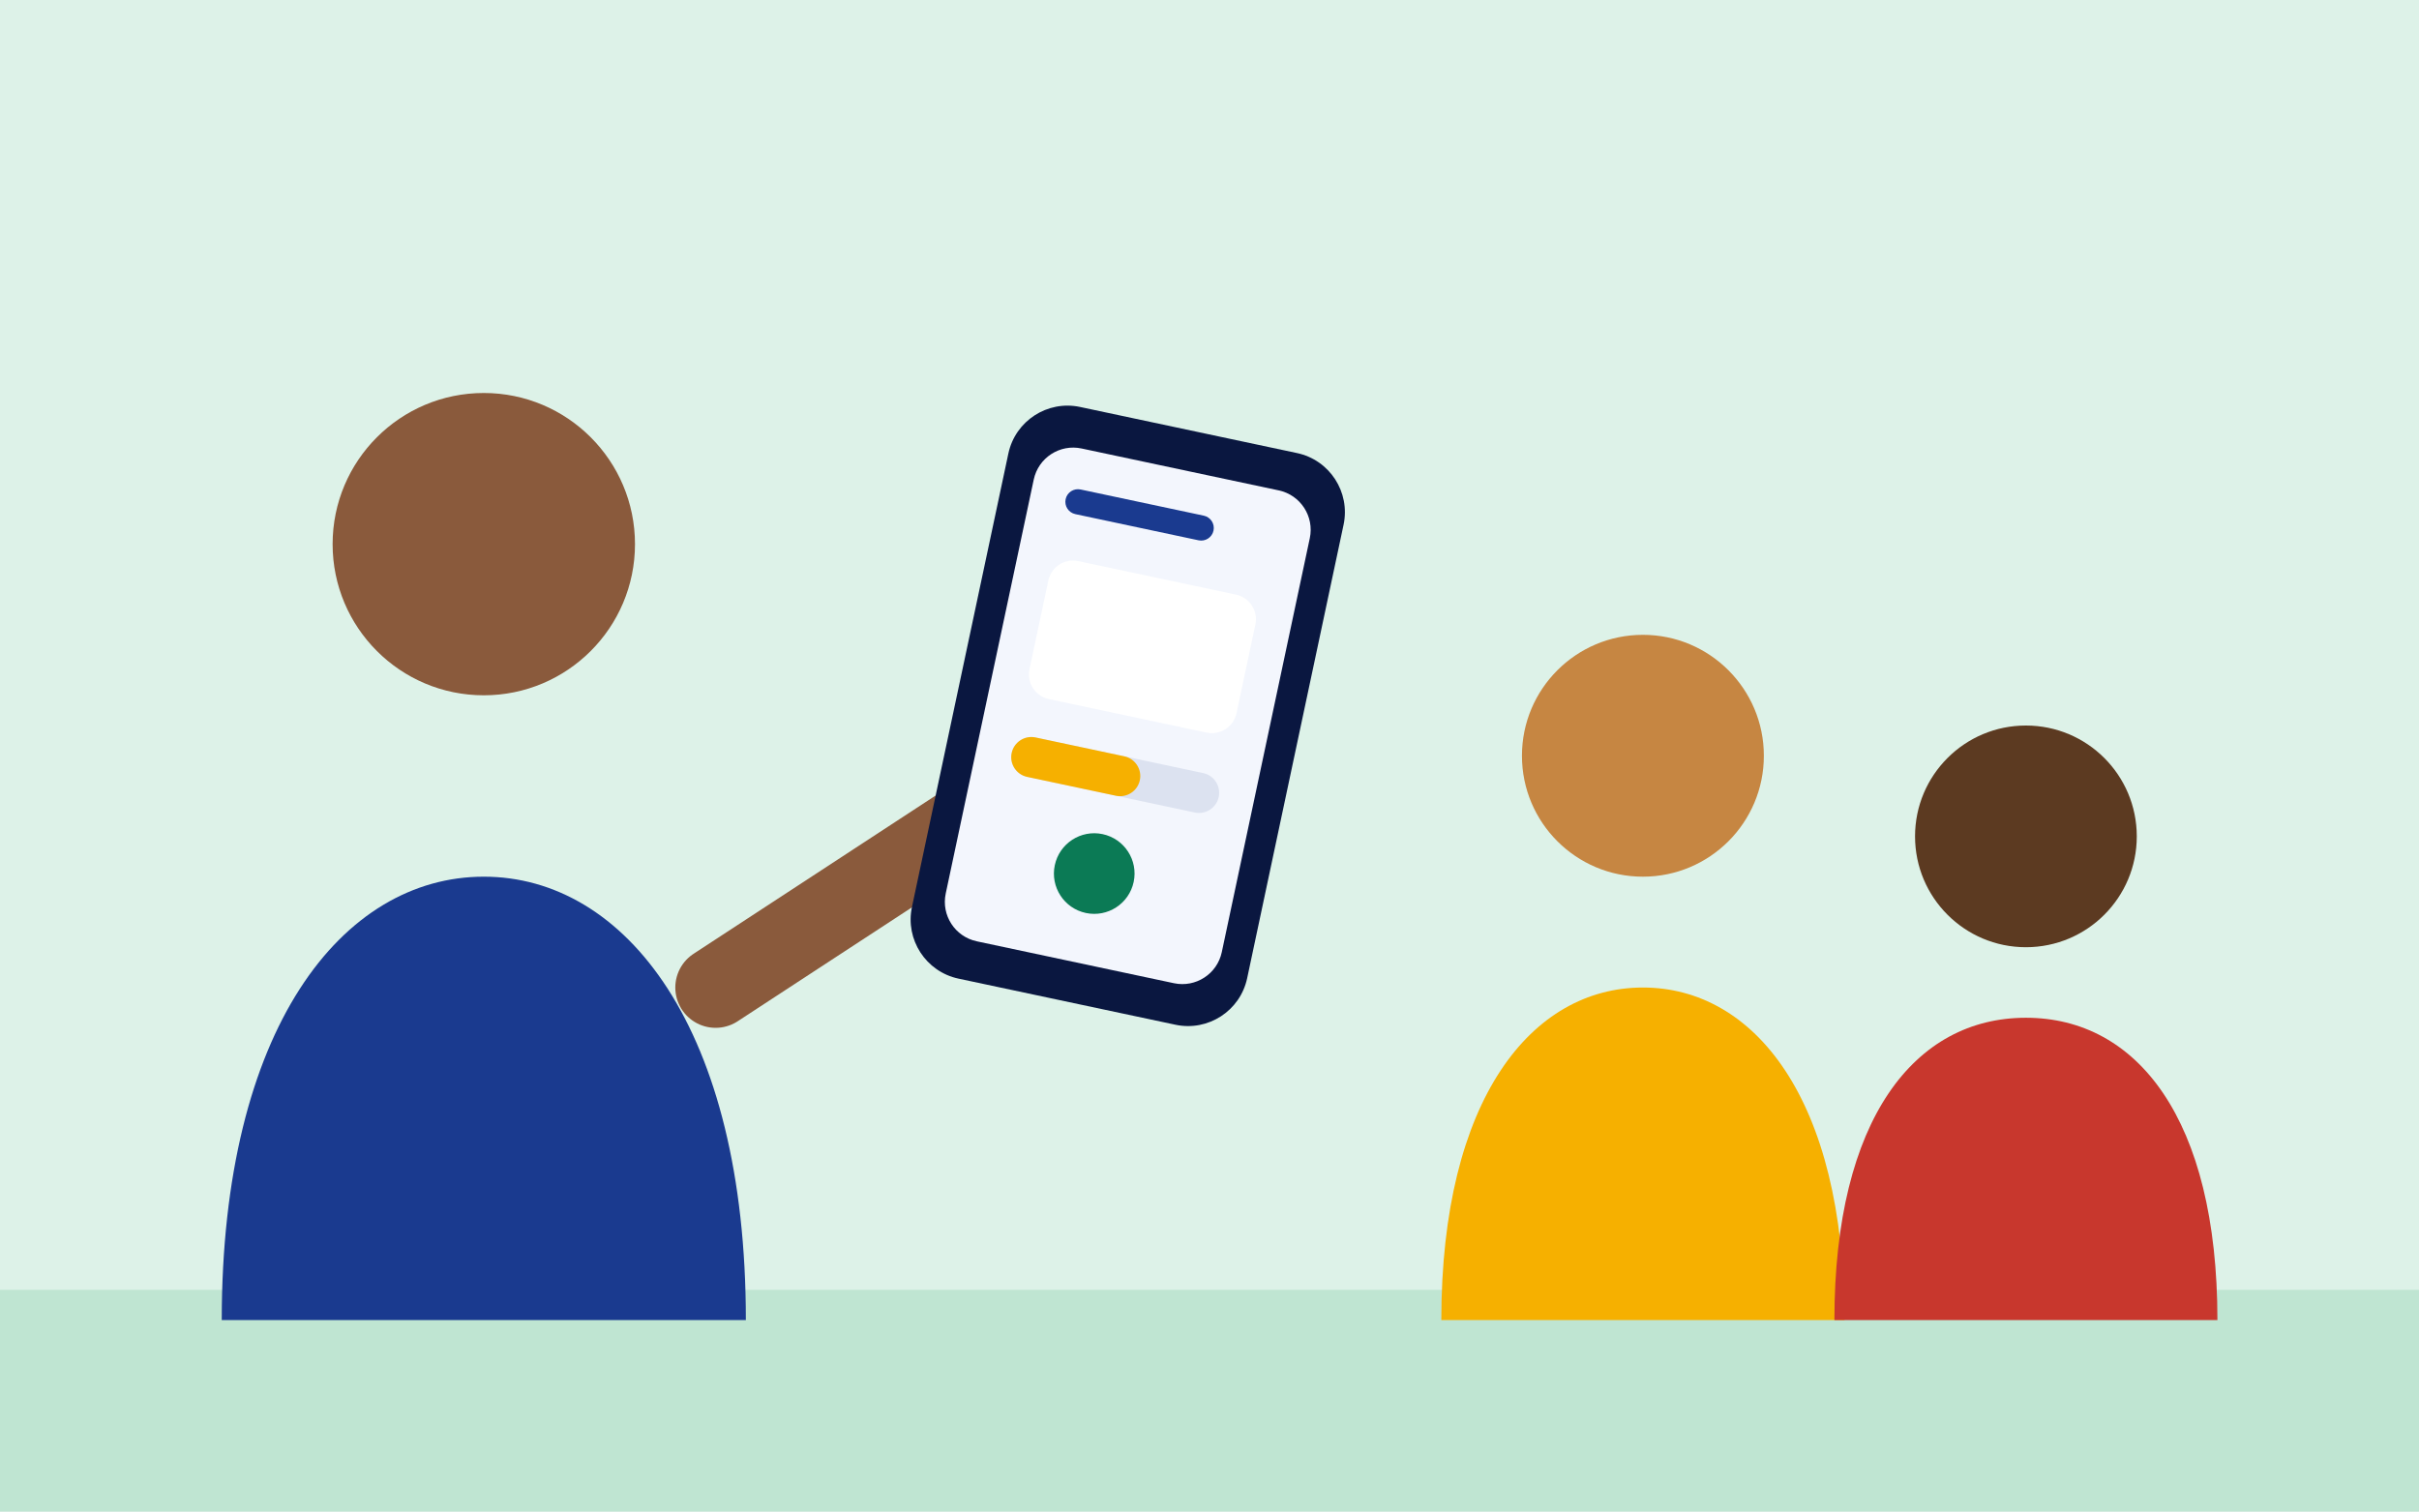
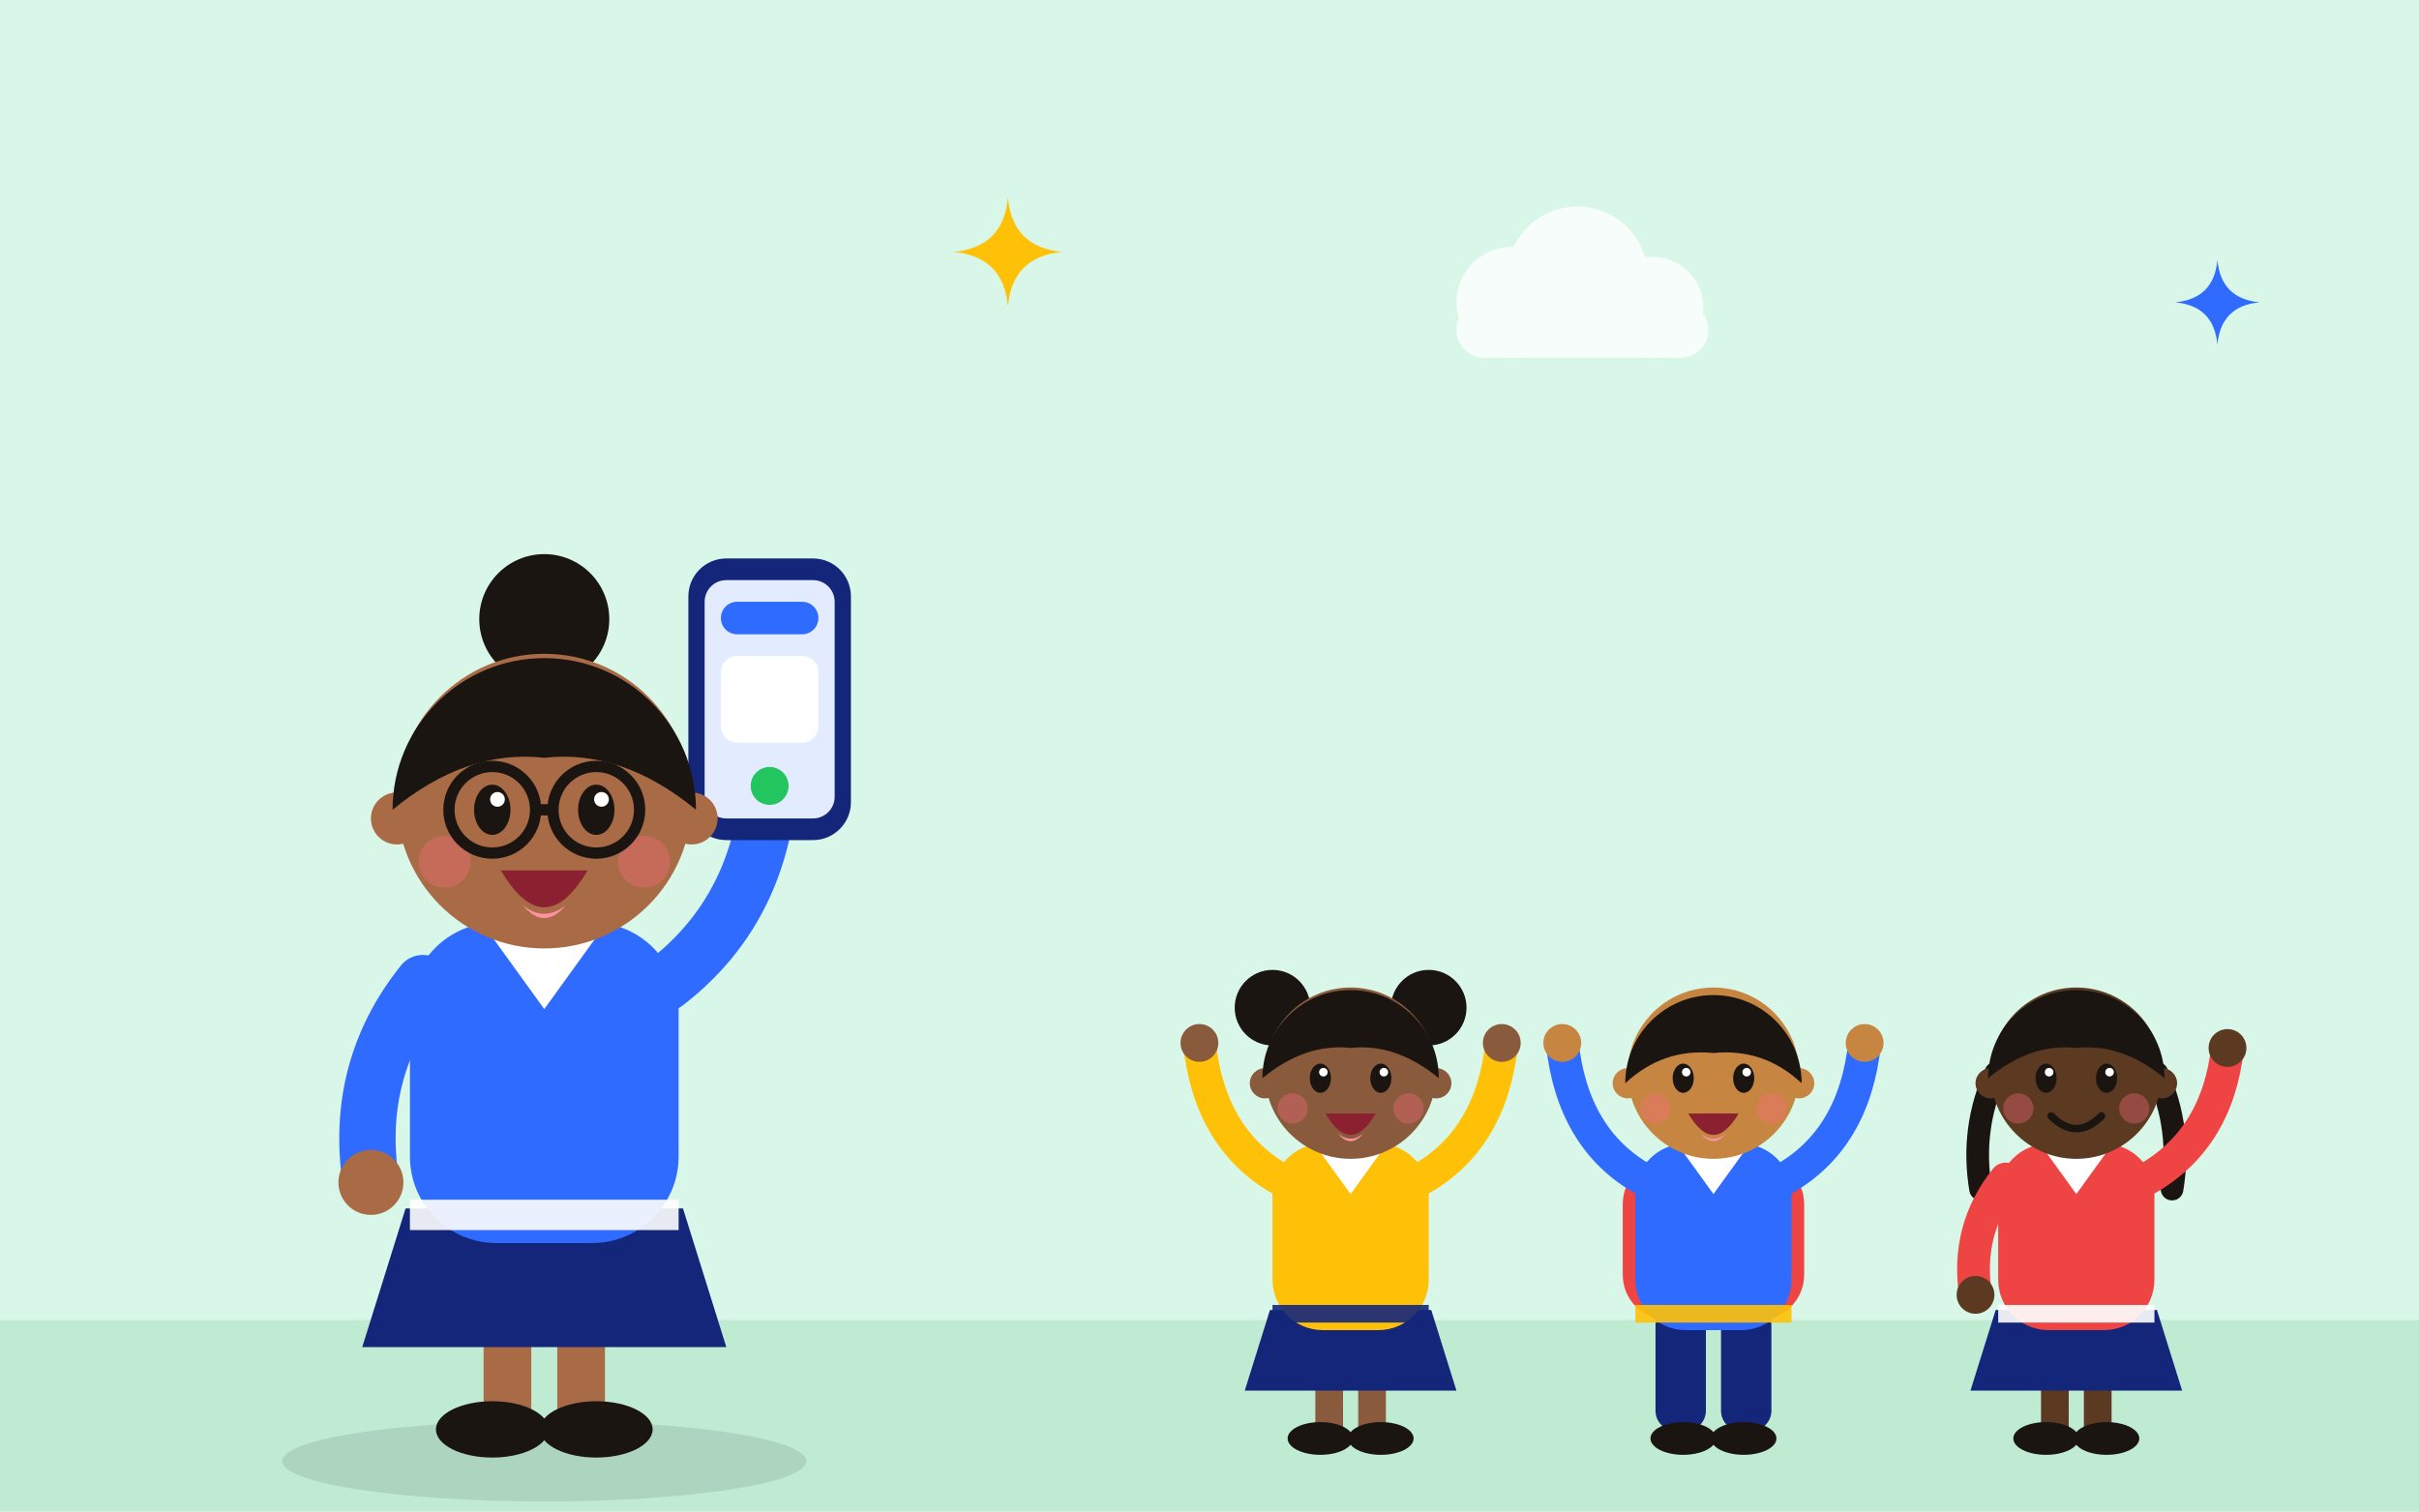
<svg xmlns="http://www.w3.org/2000/svg" viewBox="0 0 480 300" role="img" aria-labelledby="t">
-   <rect width="480" height="300" fill="#DDF2E8" />
-   <rect y="256" width="480" height="44" rx="0" fill="#BFE5D2" />
-   <g>
-     <circle cx="96" cy="108" r="30" fill="#8A5A3C" />
-     <path d="M44 262c0-58 24-88 52-88s52 30 52 88z" fill="#1A3A8F" />
-     <path d="M142 196l52-34" stroke="#8A5A3C" stroke-width="16" stroke-linecap="round" />
-     <g transform="rotate(12 214 140)">
-       <rect x="190" y="82" width="68" height="116" rx="12" fill="#0A1740" />
-       <rect x="196" y="90" width="56" height="100" rx="8" fill="#F3F6FD" />
-       <rect x="203" y="98" width="30" height="5" rx="2.5" fill="#1A3A8F" />
-       <rect x="203" y="112" width="42" height="28" rx="5" fill="#fff" />
-       <rect x="203" y="148" width="42" height="8" rx="4" fill="#DCE2F0" />
-       <rect x="203" y="148" width="26" height="8" rx="4" fill="#F6B000" />
-       <circle cx="224" cy="172" r="8" fill="#0B7A55" />
+   <defs />
+   <rect width="480" height="300" fill="#D9F7E8" />
+   <rect y="262" width="480" height="38" fill="#BFEBD3" />
+   <path transform="translate(200 50) scale(0.9)" d="M0 -12 Q1 -1 12 0 Q1 1 0 12 Q-1 1 -12 0 Q-1 -1 0 -12Z" fill="#FFC107" />
+   <path transform="translate(440 60) scale(0.7)" d="M0 -12 Q1 -1 12 0 Q1 1 0 12 Q-1 1 -12 0 Q-1 -1 0 -12Z" fill="#2F6BFF" />
+   <g transform="translate(300 60) scale(0.5)" fill="#fff" opacity="0.8">
+     <circle cx="0" cy="0" r="22" />
+     <circle cx="26" cy="-10" r="28" />
+     <circle cx="56" cy="2" r="20" />
+     <rect x="-22" y="0" width="100" height="22" rx="11" />
+   </g>
+   <ellipse cx="108" cy="290" rx="52" ry="8" fill="#000" opacity=".1" />
+   <g transform="translate(108 288) scale(0.86)">
+     <circle cx="0" cy="-192" r="15" fill="#1B1512" />
+     <rect x="-14" y="-30" width="11" height="24" fill="#A86B45" />
+     <rect x="3" y="-30" width="11" height="24" fill="#A86B45" />
+     <path d="M-32 -56 L32 -56 L42 -24 L-42 -24Z" fill="#14267A" />
+     <ellipse cx="-12" cy="-5" rx="13" ry="6.5" fill="#1B1512" />
+     <ellipse cx="12" cy="-5" rx="13" ry="6.5" fill="#1B1512" />
+     <rect x="-31" y="-122" width="62" height="74" rx="20" fill="#2F6BFF" />
+     <rect x="-31" y="-58" width="62" height="7" fill="#fff" opacity=".9" />
+     <path d="M-13 -120 L0 -102 L13 -120Z" fill="#fff" />
+     <path d="M-28 -108 Q-44 -88 -40 -62" fill="none" stroke="#2F6BFF" stroke-width="13" stroke-linecap="round" />
+     <circle cx="-40" cy="-62" r="7.5" fill="#A86B45" />
+     <path d="M28 -108 Q54 -128 52 -166" fill="none" stroke="#2F6BFF" stroke-width="13" stroke-linecap="round" />
+     <circle cx="52" cy="-166" r="7.5" fill="#A86B45" />
+     <g transform="translate(52 -166)">
+       <g transform="scale(1.25) translate(0 20)">
+         <rect x="-15" y="-52" width="30" height="52" rx="7" fill="#14267A" />
+         <rect x="-12" y="-48" width="24" height="44" rx="4" fill="#E3ECFF" />
+         <rect x="-9" y="-44" width="18" height="6" rx="3" fill="#2F6BFF" />
+         <rect x="-9" y="-34" width="18" height="16" rx="3" fill="#fff" />
+         <circle cx="0" cy="-10" r="3.5" fill="#22C55E" />
+       </g>
    </g>
+     <circle cx="-34" cy="-146" r="6" fill="#A86B45" />
+     <circle cx="34" cy="-146" r="6" fill="#A86B45" />
+     <circle cx="0" cy="-150" r="34" fill="#A86B45" />
+     <path d="M-35 -148 A35 35 0 0 1 35 -148 Q18 -162 0 -160 Q-18 -162 -35 -148Z" fill="#1B1512" />
+     <ellipse cx="-12" cy="-148" rx="4.2" ry="5.8" fill="#1B1512" />
+     <ellipse cx="12" cy="-148" rx="4.2" ry="5.8" fill="#1B1512" />
+     <circle cx="-10.8" cy="-150.4" r="1.7" fill="#fff" />
+     <circle cx="13.2" cy="-150.4" r="1.7" fill="#fff" />
+     <circle cx="-23" cy="-136" r="6" fill="#FF6B81" opacity=".35" />
+     <circle cx="23" cy="-136" r="6" fill="#FF6B81" opacity=".35" />
+     <path d="M-10 -134 Q0 -117 10 -134Z" fill="#8B2030" />
+     <path d="M-5 -126 Q0 -122 5 -126 Q0 -120 -5 -126Z" fill="#FF8FA3" />
+     <circle cx="-12" cy="-148" r="10" fill="none" stroke="#1B1512" stroke-width="2.6" />
+     <circle cx="12" cy="-148" r="10" fill="none" stroke="#1B1512" stroke-width="2.6" />
+     <path d="M-2 -148 H2" stroke="#1B1512" stroke-width="2.6" />
  </g>
-   <g>
-     <circle cx="326" cy="150" r="24" fill="#C68642" />
-     <path d="M286 262c0-44 18-66 40-66s40 22 40 66z" fill="#F6B000" />
-     <circle cx="402" cy="166" r="22" fill="#5C3A21" />
-     <path d="M364 262c0-40 16-60 38-60s38 20 38 60z" fill="#C8372D" />
-     <circle cx="258" cy="190" r="0" fill="none" />
+   <g transform="translate(268 288) scale(0.5)">
+     <circle cx="-31" cy="-176" r="15" fill="#1B1512" />
+     <circle cx="31" cy="-176" r="15" fill="#1B1512" />
+     <rect x="-14" y="-30" width="11" height="24" fill="#8A5A3C" />
+     <rect x="3" y="-30" width="11" height="24" fill="#8A5A3C" />
+     <path d="M-32 -56 L32 -56 L42 -24 L-42 -24Z" fill="#14267A" />
+     <ellipse cx="-12" cy="-5" rx="13" ry="6.5" fill="#1B1512" />
+     <ellipse cx="12" cy="-5" rx="13" ry="6.5" fill="#1B1512" />
+     <rect x="-31" y="-122" width="62" height="74" rx="20" fill="#FFC107" />
+     <rect x="-31" y="-58" width="62" height="7" fill="#14267A" opacity=".9" />
+     <path d="M-13 -120 L0 -102 L13 -120Z" fill="#fff" />
+     <path d="M-28 -108 Q-56 -124 -60 -162" fill="none" stroke="#FFC107" stroke-width="13" stroke-linecap="round" />
+     <circle cx="-60" cy="-162" r="7.5" fill="#8A5A3C" />
+     <path d="M28 -108 Q56 -124 60 -162" fill="none" stroke="#FFC107" stroke-width="13" stroke-linecap="round" />
+     <circle cx="60" cy="-162" r="7.5" fill="#8A5A3C" />
+     <circle cx="-34" cy="-146" r="6" fill="#8A5A3C" />
+     <circle cx="34" cy="-146" r="6" fill="#8A5A3C" />
+     <circle cx="0" cy="-150" r="34" fill="#8A5A3C" />
+     <path d="M-35 -148 A35 35 0 0 1 35 -148 Q18 -162 0 -160 Q-18 -162 -35 -148Z" fill="#1B1512" />
+     <ellipse cx="-12" cy="-148" rx="4.2" ry="5.8" fill="#1B1512" />
+     <ellipse cx="12" cy="-148" rx="4.2" ry="5.8" fill="#1B1512" />
+     <circle cx="-10.8" cy="-150.4" r="1.7" fill="#fff" />
+     <circle cx="13.2" cy="-150.4" r="1.7" fill="#fff" />
+     <circle cx="-23" cy="-136" r="6" fill="#FF6B81" opacity=".35" />
+     <circle cx="23" cy="-136" r="6" fill="#FF6B81" opacity=".35" />
+     <path d="M-10 -134 Q0 -117 10 -134Z" fill="#8B2030" />
+     <path d="M-5 -126 Q0 -122 5 -126 Q0 -120 -5 -126Z" fill="#FF8FA3" />
+   </g>
+   <g transform="translate(340 288) scale(0.5)">
+     <rect x="-36" y="-116" width="72" height="64" rx="18" fill="#EF4444" />
+     <rect x="-23" y="-58" width="20" height="50" rx="8" fill="#14267A" />
+     <rect x="3" y="-58" width="20" height="50" rx="8" fill="#14267A" />
+     <ellipse cx="-12" cy="-5" rx="13" ry="6.5" fill="#1B1512" />
+     <ellipse cx="12" cy="-5" rx="13" ry="6.5" fill="#1B1512" />
+     <rect x="-31" y="-122" width="62" height="74" rx="20" fill="#2F6BFF" />
+     <rect x="-31" y="-58" width="62" height="7" fill="#FFC107" opacity=".9" />
+     <path d="M-13 -120 L0 -102 L13 -120Z" fill="#fff" />
+     <path d="M-28 -108 Q-56 -124 -60 -162" fill="none" stroke="#2F6BFF" stroke-width="13" stroke-linecap="round" />
+     <circle cx="-60" cy="-162" r="7.5" fill="#C68642" />
+     <path d="M28 -108 Q56 -124 60 -162" fill="none" stroke="#2F6BFF" stroke-width="13" stroke-linecap="round" />
+     <circle cx="60" cy="-162" r="7.5" fill="#C68642" />
+     <circle cx="-34" cy="-146" r="6" fill="#C68642" />
+     <circle cx="34" cy="-146" r="6" fill="#C68642" />
+     <circle cx="0" cy="-150" r="34" fill="#C68642" />
+     <path d="M-35 -146 A35 35 0 0 1 35 -146 Q20 -160 0 -158 Q-20 -160 -35 -146Z" fill="#1B1512" />
+     <ellipse cx="-12" cy="-148" rx="4.2" ry="5.8" fill="#1B1512" />
+     <ellipse cx="12" cy="-148" rx="4.2" ry="5.8" fill="#1B1512" />
+     <circle cx="-10.8" cy="-150.4" r="1.7" fill="#fff" />
+     <circle cx="13.2" cy="-150.4" r="1.7" fill="#fff" />
+     <circle cx="-23" cy="-136" r="6" fill="#FF6B81" opacity=".35" />
+     <circle cx="23" cy="-136" r="6" fill="#FF6B81" opacity=".35" />
+     <path d="M-10 -134 Q0 -117 10 -134Z" fill="#8B2030" />
+     <path d="M-5 -126 Q0 -122 5 -126 Q0 -120 -5 -126Z" fill="#FF8FA3" />
+   </g>
+   <g transform="translate(412 288) scale(0.5)">
+     <path d="M-32 -150 Q-42 -128 -38 -104" stroke="#1B1512" stroke-width="9" fill="none" stroke-linecap="round" />
+     <path d="M32 -150 Q42 -128 38 -104" stroke="#1B1512" stroke-width="9" fill="none" stroke-linecap="round" />
+     <rect x="-14" y="-30" width="11" height="24" fill="#5C3A21" />
+     <rect x="3" y="-30" width="11" height="24" fill="#5C3A21" />
+     <path d="M-32 -56 L32 -56 L42 -24 L-42 -24Z" fill="#14267A" />
+     <ellipse cx="-12" cy="-5" rx="13" ry="6.5" fill="#1B1512" />
+     <ellipse cx="12" cy="-5" rx="13" ry="6.5" fill="#1B1512" />
+     <rect x="-31" y="-122" width="62" height="74" rx="20" fill="#EF4444" />
+     <rect x="-31" y="-58" width="62" height="7" fill="#fff" opacity=".9" />
+     <path d="M-13 -120 L0 -102 L13 -120Z" fill="#fff" />
+     <path d="M-28 -108 Q-44 -88 -40 -62" fill="none" stroke="#EF4444" stroke-width="13" stroke-linecap="round" />
+     <circle cx="-40" cy="-62" r="7.5" fill="#5C3A21" />
+     <path d="M28 -108 Q56 -124 60 -160" fill="none" stroke="#EF4444" stroke-width="13" stroke-linecap="round" />
+     <circle cx="60" cy="-160" r="7.5" fill="#5C3A21" />
+     <circle cx="-34" cy="-146" r="6" fill="#5C3A21" />
+     <circle cx="34" cy="-146" r="6" fill="#5C3A21" />
+     <circle cx="0" cy="-150" r="34" fill="#5C3A21" />
+     <path d="M-35 -148 A35 35 0 0 1 35 -148 Q18 -162 0 -160 Q-18 -162 -35 -148Z" fill="#1B1512" />
+     <ellipse cx="-12" cy="-148" rx="4.2" ry="5.8" fill="#1B1512" />
+     <ellipse cx="12" cy="-148" rx="4.2" ry="5.8" fill="#1B1512" />
+     <circle cx="-10.8" cy="-150.4" r="1.7" fill="#fff" />
+     <circle cx="13.2" cy="-150.4" r="1.7" fill="#fff" />
+     <circle cx="-23" cy="-136" r="6" fill="#FF6B81" opacity=".35" />
+     <circle cx="23" cy="-136" r="6" fill="#FF6B81" opacity=".35" />
+     <path d="M-10 -133 Q0 -123 10 -133" fill="none" stroke="#1B1512" stroke-width="3" stroke-linecap="round" />
  </g>
</svg>
